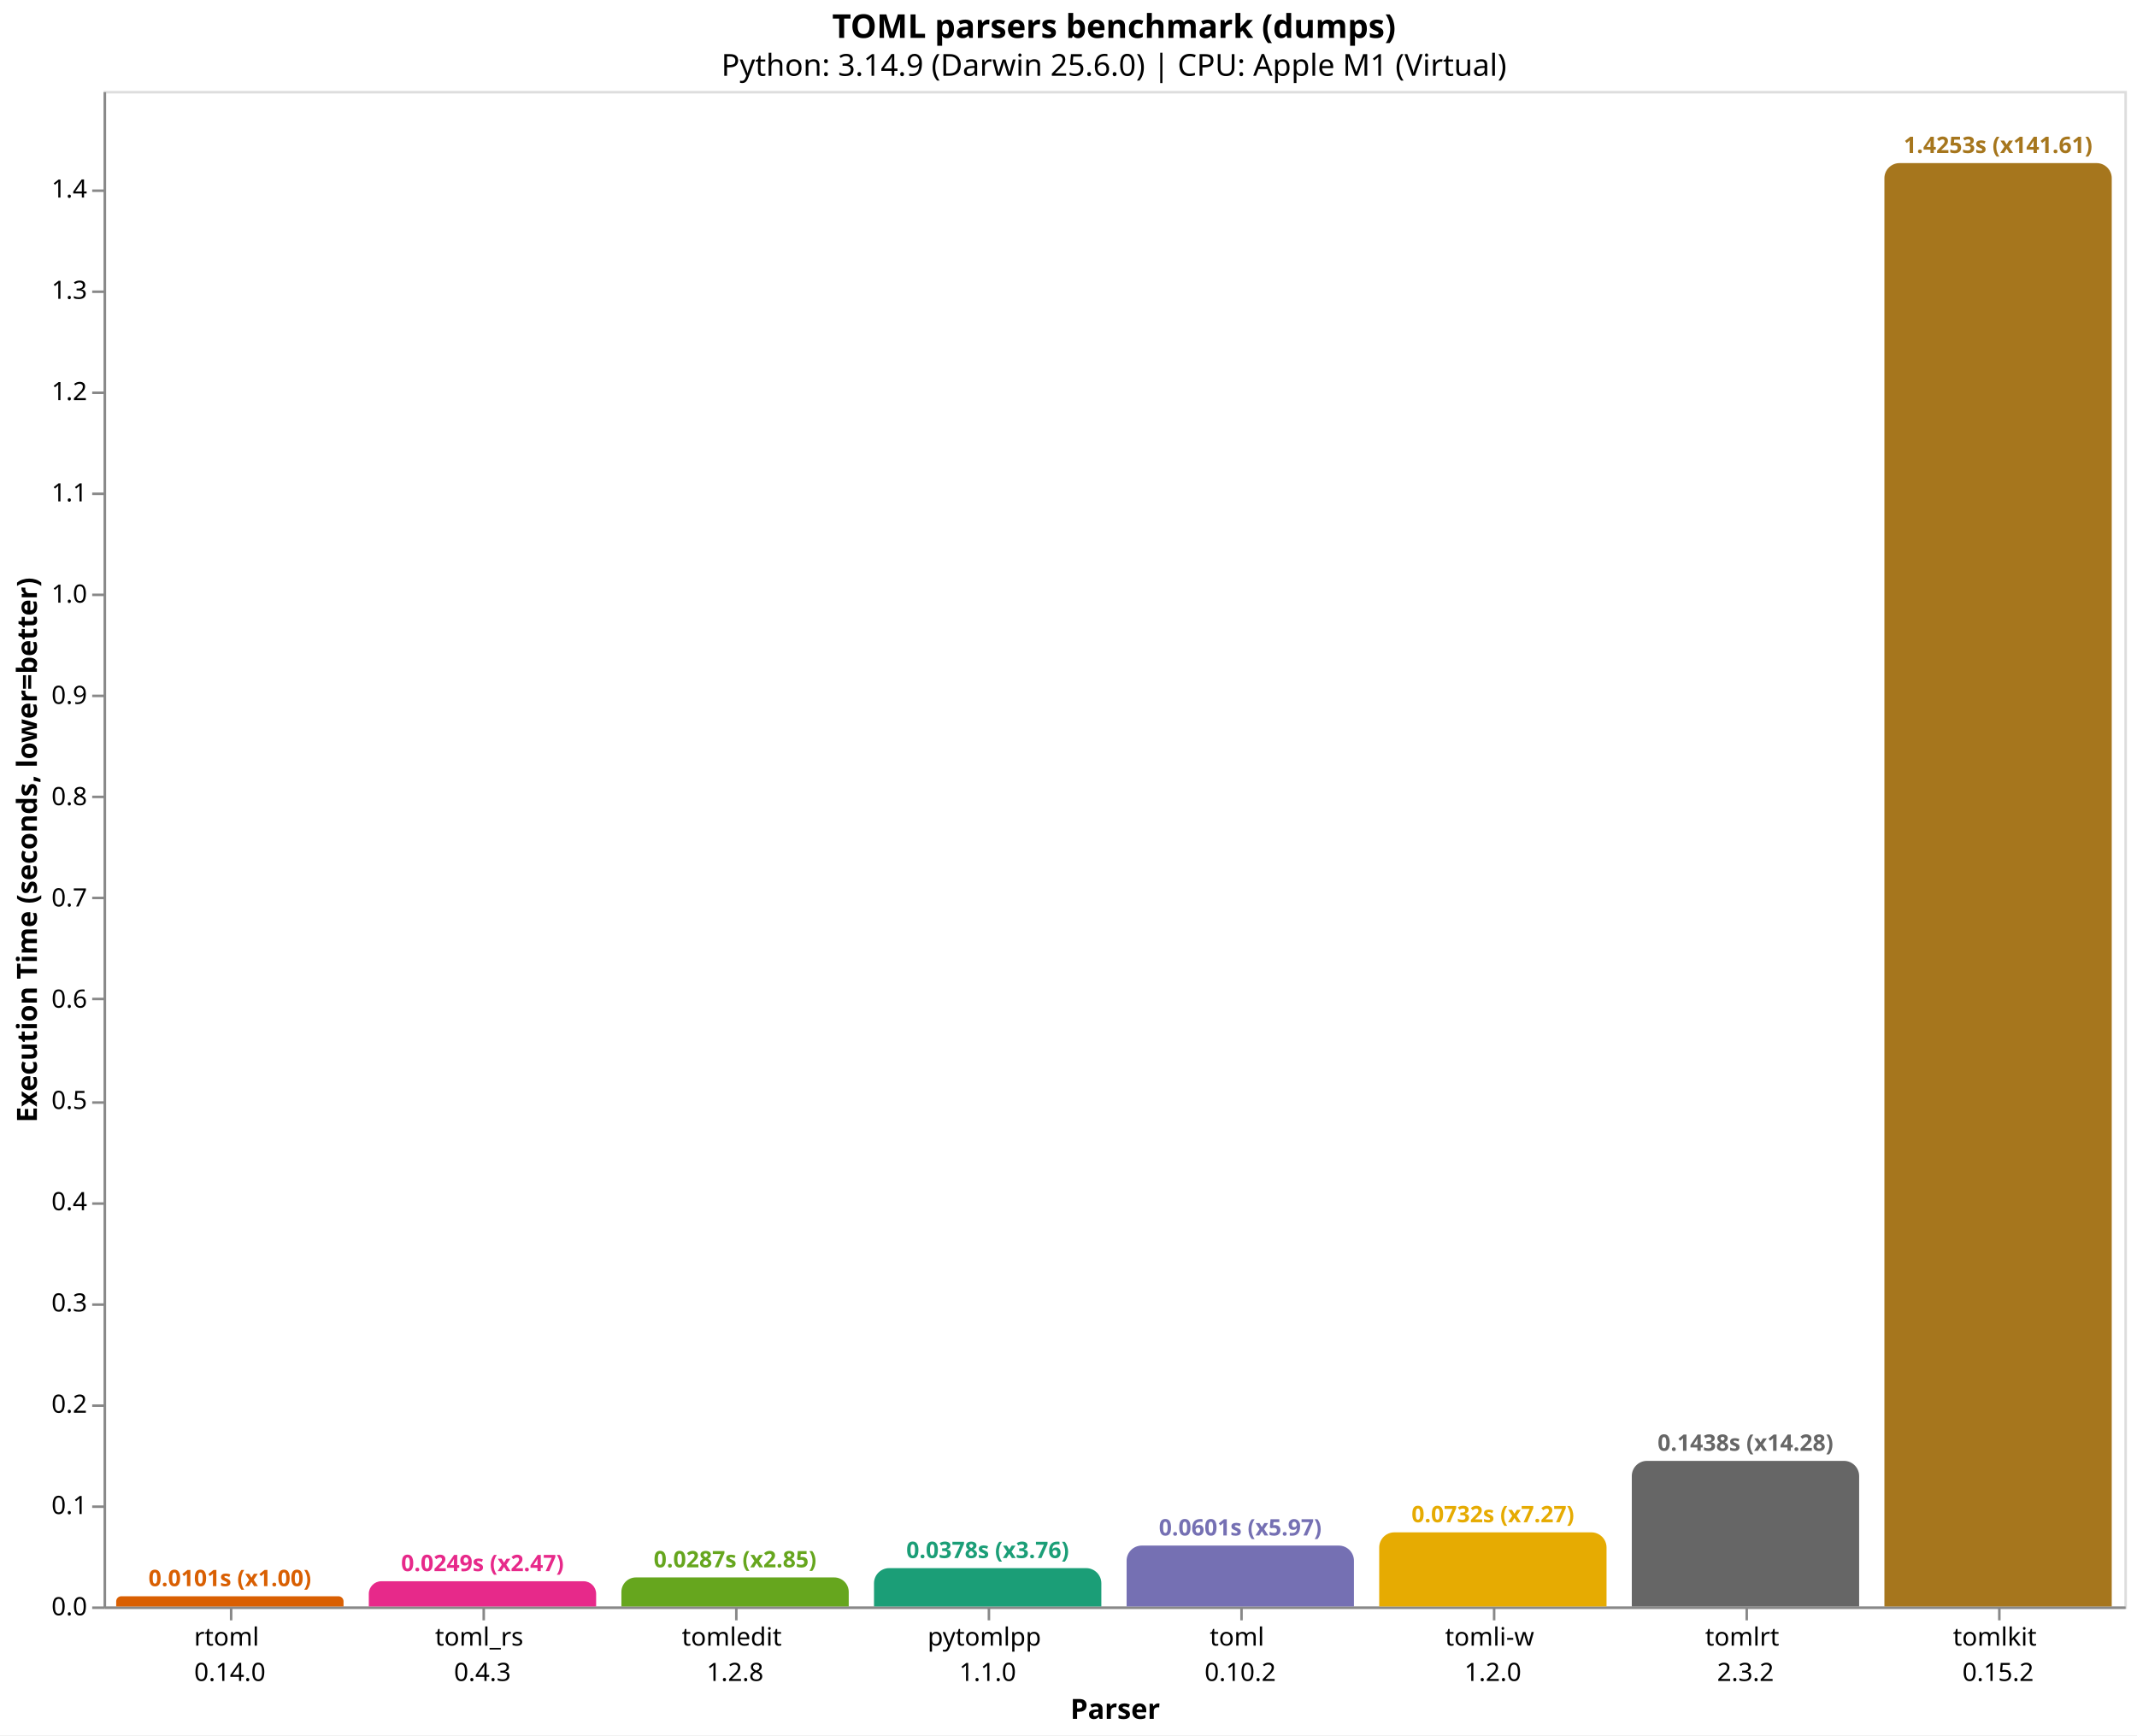
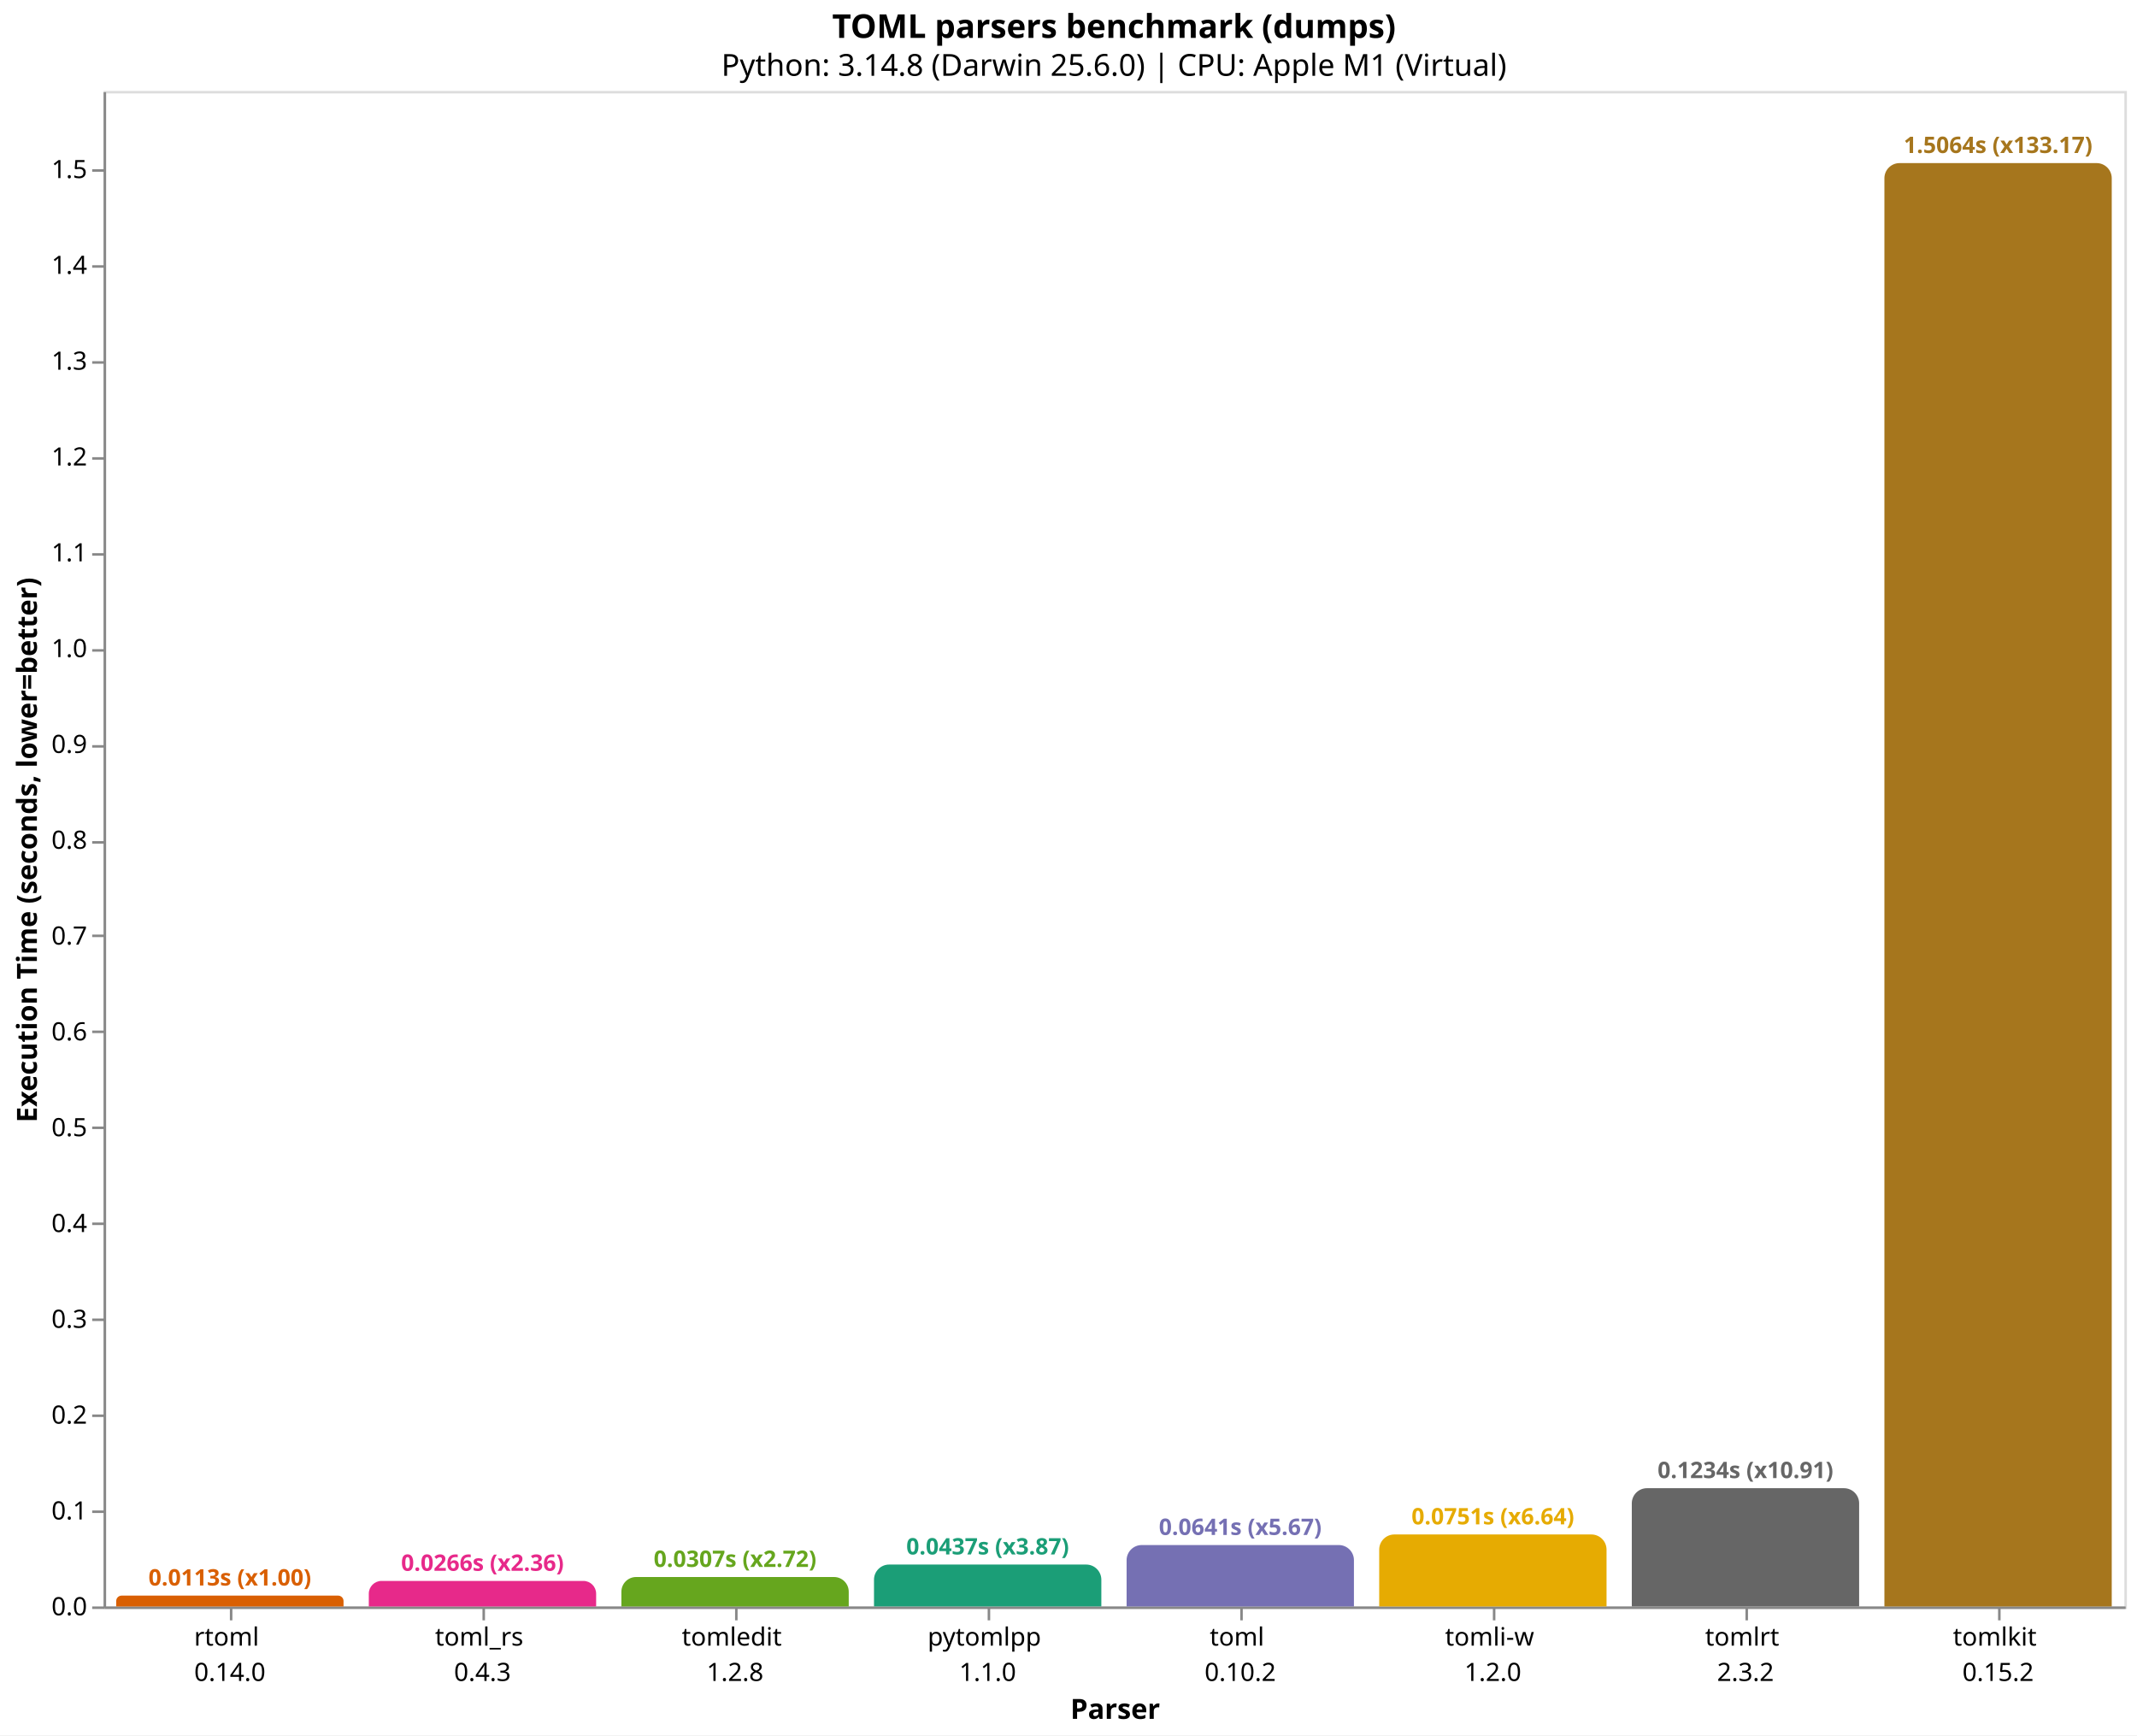
<svg xmlns="http://www.w3.org/2000/svg" version="1.1" class="marks" width="846" height="687" viewBox="0 0 846 687">
  <rect width="846" height="687" fill="white" />
  <g fill="none" stroke-miterlimit="10" transform="translate(41,36)">
    <g class="mark-group role-frame root" role="graphics-object" aria-roledescription="group mark container">
      <g transform="translate(0,0)">
        <path class="background" aria-hidden="true" d="M0.5,0.5h800v600h-800Z" stroke="#ddd" />
        <g>
          <g class="mark-group role-axis" role="graphics-symbol" aria-roledescription="axis" aria-label="X-axis titled 'Parser' for a discrete scale with 8 values: rtoml&#10;0.14.0, toml_rs&#10;0.4.3, tomledit&#10;1.2.8, pytomlpp&#10;1.1.0, toml&#10;0.10.2, ending with tomlkit&#10;0.15.2">
            <g transform="translate(0.5,600.5)">
              <path class="background" aria-hidden="true" d="M0,0h0v0h0Z" pointer-events="none" />
              <g>
                <g class="mark-rule role-axis-tick" pointer-events="none">
                  <line transform="translate(50,0)" x2="0" y2="5" stroke="#888" stroke-width="1" opacity="1" />
                  <line transform="translate(150,0)" x2="0" y2="5" stroke="#888" stroke-width="1" opacity="1" />
                  <line transform="translate(250,0)" x2="0" y2="5" stroke="#888" stroke-width="1" opacity="1" />
                  <line transform="translate(350,0)" x2="0" y2="5" stroke="#888" stroke-width="1" opacity="1" />
                  <line transform="translate(450,0)" x2="0" y2="5" stroke="#888" stroke-width="1" opacity="1" />
                  <line transform="translate(550,0)" x2="0" y2="5" stroke="#888" stroke-width="1" opacity="1" />
                  <line transform="translate(650,0)" x2="0" y2="5" stroke="#888" stroke-width="1" opacity="1" />
                  <line transform="translate(750,0)" x2="0" y2="5" stroke="#888" stroke-width="1" opacity="1" />
                </g>
                <g class="mark-text role-axis-label" pointer-events="none">
                  <text text-anchor="middle" transform="translate(49.5,15)" font-family="sans-serif" font-size="10px" fill="#000" opacity="1">
                    <tspan>rtoml</tspan>
                    <tspan x="0" dy="14">0.14.0</tspan>
                  </text>
                  <text text-anchor="middle" transform="translate(149.5,15)" font-family="sans-serif" font-size="10px" fill="#000" opacity="1">
                    <tspan>toml_rs</tspan>
                    <tspan x="0" dy="14">0.4.3</tspan>
                  </text>
                  <text text-anchor="middle" transform="translate(249.5,15)" font-family="sans-serif" font-size="10px" fill="#000" opacity="1">
                    <tspan>tomledit</tspan>
                    <tspan x="0" dy="14">1.2.8</tspan>
                  </text>
                  <text text-anchor="middle" transform="translate(349.5,15)" font-family="sans-serif" font-size="10px" fill="#000" opacity="1">
                    <tspan>pytomlpp</tspan>
                    <tspan x="0" dy="14">1.1.0</tspan>
                  </text>
                  <text text-anchor="middle" transform="translate(449.5,15)" font-family="sans-serif" font-size="10px" fill="#000" opacity="1">
                    <tspan>toml</tspan>
                    <tspan x="0" dy="14">0.10.2</tspan>
                  </text>
                  <text text-anchor="middle" transform="translate(549.5,15)" font-family="sans-serif" font-size="10px" fill="#000" opacity="1">
                    <tspan>tomli-w</tspan>
                    <tspan x="0" dy="14">1.2.0</tspan>
                  </text>
                  <text text-anchor="middle" transform="translate(649.5,15)" font-family="sans-serif" font-size="10px" fill="#000" opacity="1">
                    <tspan>tomlrt</tspan>
                    <tspan x="0" dy="14">2.3.2</tspan>
                  </text>
                  <text text-anchor="middle" transform="translate(749.5,15)" font-family="sans-serif" font-size="10px" fill="#000" opacity="1">
                    <tspan>tomlkit</tspan>
                    <tspan x="0" dy="14">0.15.2</tspan>
                  </text>
                </g>
                <g class="mark-rule role-axis-domain" pointer-events="none">
                  <line transform="translate(0,0)" x2="800" y2="0" stroke="#888" stroke-width="1" opacity="1" />
                </g>
                <g class="mark-text role-axis-title" pointer-events="none">
                  <text text-anchor="middle" transform="translate(400,44)" font-family="sans-serif" font-size="11px" font-weight="bold" fill="#000" opacity="1">Parser</text>
                </g>
              </g>
              <path class="foreground" aria-hidden="true" d="" pointer-events="none" display="none" />
            </g>
          </g>
-           <g class="mark-group role-axis" role="graphics-symbol" aria-roledescription="axis" aria-label="Y-axis titled 'Execution Time (seconds, lower=better)' for a linear scale with values from 0.0 to 1.5">
+           <g class="mark-group role-axis" role="graphics-symbol" aria-roledescription="axis" aria-label="Y-axis titled 'Execution Time (seconds, lower=better)' for a linear scale with values from 0.0 to 1.6">
            <g transform="translate(0.5,0.5)">
              <path class="background" aria-hidden="true" d="M0,0h0v0h0Z" pointer-events="none" />
              <g>
                <g class="mark-rule role-axis-tick" pointer-events="none">
                  <line transform="translate(0,600)" x2="-5" y2="0" stroke="#888" stroke-width="1" opacity="1" />
-                   <line transform="translate(0,560)" x2="-5" y2="0" stroke="#888" stroke-width="1" opacity="1" />
-                   <line transform="translate(0,520)" x2="-5" y2="0" stroke="#888" stroke-width="1" opacity="1" />
-                   <line transform="translate(0,480)" x2="-5" y2="0" stroke="#888" stroke-width="1" opacity="1" />
-                   <line transform="translate(0,440)" x2="-5" y2="0" stroke="#888" stroke-width="1" opacity="1" />
-                   <line transform="translate(0,400)" x2="-5" y2="0" stroke="#888" stroke-width="1" opacity="1" />
-                   <line transform="translate(0,359)" x2="-5" y2="0" stroke="#888" stroke-width="1" opacity="1" />
-                   <line transform="translate(0,319)" x2="-5" y2="0" stroke="#888" stroke-width="1" opacity="1" />
-                   <line transform="translate(0,279)" x2="-5" y2="0" stroke="#888" stroke-width="1" opacity="1" />
-                   <line transform="translate(0,239)" x2="-5" y2="0" stroke="#888" stroke-width="1" opacity="1" />
-                   <line transform="translate(0,199)" x2="-5" y2="0" stroke="#888" stroke-width="1" opacity="1" />
-                   <line transform="translate(0,159)" x2="-5" y2="0" stroke="#888" stroke-width="1" opacity="1" />
-                   <line transform="translate(0,119)" x2="-5" y2="0" stroke="#888" stroke-width="1" opacity="1" />
-                   <line transform="translate(0,79)" x2="-5" y2="0" stroke="#888" stroke-width="1" opacity="1" />
-                   <line transform="translate(0,39)" x2="-5" y2="0" stroke="#888" stroke-width="1" opacity="1" />
+                   <line transform="translate(0,562)" x2="-5" y2="0" stroke="#888" stroke-width="1" opacity="1" />
+                   <line transform="translate(0,524)" x2="-5" y2="0" stroke="#888" stroke-width="1" opacity="1" />
+                   <line transform="translate(0,486)" x2="-5" y2="0" stroke="#888" stroke-width="1" opacity="1" />
+                   <line transform="translate(0,448)" x2="-5" y2="0" stroke="#888" stroke-width="1" opacity="1" />
+                   <line transform="translate(0,410)" x2="-5" y2="0" stroke="#888" stroke-width="1" opacity="1" />
+                   <line transform="translate(0,372)" x2="-5" y2="0" stroke="#888" stroke-width="1" opacity="1" />
+                   <line transform="translate(0,334)" x2="-5" y2="0" stroke="#888" stroke-width="1" opacity="1" />
+                   <line transform="translate(0,297)" x2="-5" y2="0" stroke="#888" stroke-width="1" opacity="1" />
+                   <line transform="translate(0,259)" x2="-5" y2="0" stroke="#888" stroke-width="1" opacity="1" />
+                   <line transform="translate(0,221)" x2="-5" y2="0" stroke="#888" stroke-width="1" opacity="1" />
+                   <line transform="translate(0,183)" x2="-5" y2="0" stroke="#888" stroke-width="1" opacity="1" />
+                   <line transform="translate(0,145)" x2="-5" y2="0" stroke="#888" stroke-width="1" opacity="1" />
+                   <line transform="translate(0,107)" x2="-5" y2="0" stroke="#888" stroke-width="1" opacity="1" />
+                   <line transform="translate(0,69)" x2="-5" y2="0" stroke="#888" stroke-width="1" opacity="1" />
+                   <line transform="translate(0,31)" x2="-5" y2="0" stroke="#888" stroke-width="1" opacity="1" />
                </g>
                <g class="mark-text role-axis-label" pointer-events="none">
                  <text text-anchor="end" transform="translate(-7,603)" font-family="sans-serif" font-size="10px" fill="#000" opacity="1">0.0</text>
-                   <text text-anchor="end" transform="translate(-7,562.9089)" font-family="sans-serif" font-size="10px" fill="#000" opacity="1">0.1</text>
-                   <text text-anchor="end" transform="translate(-7,522.8177)" font-family="sans-serif" font-size="10px" fill="#000" opacity="1">0.2</text>
-                   <text text-anchor="end" transform="translate(-7,482.7266)" font-family="sans-serif" font-size="10px" fill="#000" opacity="1">0.3</text>
-                   <text text-anchor="end" transform="translate(-7,442.6354)" font-family="sans-serif" font-size="10px" fill="#000" opacity="1">0.4</text>
-                   <text text-anchor="end" transform="translate(-7,402.5443)" font-family="sans-serif" font-size="10px" fill="#000" opacity="1">0.5</text>
-                   <text text-anchor="end" transform="translate(-7,362.4532)" font-family="sans-serif" font-size="10px" fill="#000" opacity="1">0.6</text>
-                   <text text-anchor="end" transform="translate(-7,322.362)" font-family="sans-serif" font-size="10px" fill="#000" opacity="1">0.7</text>
-                   <text text-anchor="end" transform="translate(-7,282.2709)" font-family="sans-serif" font-size="10px" fill="#000" opacity="1">0.8</text>
-                   <text text-anchor="end" transform="translate(-7,242.1798)" font-family="sans-serif" font-size="10px" fill="#000" opacity="1">0.9</text>
-                   <text text-anchor="end" transform="translate(-7,202.0886)" font-family="sans-serif" font-size="10px" fill="#000" opacity="1">1.0</text>
-                   <text text-anchor="end" transform="translate(-7,161.9975)" font-family="sans-serif" font-size="10px" fill="#000" opacity="1">1.1</text>
-                   <text text-anchor="end" transform="translate(-7,121.9063)" font-family="sans-serif" font-size="10px" fill="#000" opacity="1">1.2</text>
-                   <text text-anchor="end" transform="translate(-7,81.81521)" font-family="sans-serif" font-size="10px" fill="#000" opacity="1">1.3</text>
-                   <text text-anchor="end" transform="translate(-7,41.72407)" font-family="sans-serif" font-size="10px" fill="#000" opacity="1">1.4</text>
+                   <text text-anchor="end" transform="translate(-7,565.0667)" font-family="sans-serif" font-size="10px" fill="#000" opacity="1">0.1</text>
+                   <text text-anchor="end" transform="translate(-7,527.1334)" font-family="sans-serif" font-size="10px" fill="#000" opacity="1">0.2</text>
+                   <text text-anchor="end" transform="translate(-7,489.2001)" font-family="sans-serif" font-size="10px" fill="#000" opacity="1">0.3</text>
+                   <text text-anchor="end" transform="translate(-7,451.2668)" font-family="sans-serif" font-size="10px" fill="#000" opacity="1">0.4</text>
+                   <text text-anchor="end" transform="translate(-7,413.3335)" font-family="sans-serif" font-size="10px" fill="#000" opacity="1">0.5</text>
+                   <text text-anchor="end" transform="translate(-7,375.4003)" font-family="sans-serif" font-size="10px" fill="#000" opacity="1">0.6</text>
+                   <text text-anchor="end" transform="translate(-7,337.467)" font-family="sans-serif" font-size="10px" fill="#000" opacity="1">0.7</text>
+                   <text text-anchor="end" transform="translate(-7,299.5337)" font-family="sans-serif" font-size="10px" fill="#000" opacity="1">0.8</text>
+                   <text text-anchor="end" transform="translate(-7,261.6004)" font-family="sans-serif" font-size="10px" fill="#000" opacity="1">0.9</text>
+                   <text text-anchor="end" transform="translate(-7,223.6671)" font-family="sans-serif" font-size="10px" fill="#000" opacity="1">1.0</text>
+                   <text text-anchor="end" transform="translate(-7,185.7338)" font-family="sans-serif" font-size="10px" fill="#000" opacity="1">1.1</text>
+                   <text text-anchor="end" transform="translate(-7,147.8005)" font-family="sans-serif" font-size="10px" fill="#000" opacity="1">1.2</text>
+                   <text text-anchor="end" transform="translate(-7,109.8672)" font-family="sans-serif" font-size="10px" fill="#000" opacity="1">1.3</text>
+                   <text text-anchor="end" transform="translate(-7,71.93394)" font-family="sans-serif" font-size="10px" fill="#000" opacity="1">1.4</text>
+                   <text text-anchor="end" transform="translate(-7,34.00064)" font-family="sans-serif" font-size="10px" fill="#000" opacity="1">1.5</text>
                </g>
                <g class="mark-rule role-axis-domain" pointer-events="none">
                  <line transform="translate(0,600)" x2="0" y2="-600" stroke="#888" stroke-width="1" opacity="1" />
                </g>
                <g class="mark-text role-axis-title" pointer-events="none">
                  <text text-anchor="middle" transform="translate(-24.90137,300) rotate(-90) translate(0,-2)" font-family="sans-serif" font-size="11px" font-weight="bold" fill="#000" opacity="1">Execution Time (seconds, lower=better)</text>
                </g>
              </g>
              <path class="foreground" aria-hidden="true" d="" pointer-events="none" display="none" />
            </g>
          </g>
          <g class="mark-group role-scope" role="graphics-object" aria-roledescription="group mark container">
-             <g transform="translate(5,595.9647)">
-               <path class="background" aria-hidden="true" d="M2.018,0L87.982,0C89.096,0,90,0.904,90,2.018L90,4.035C90,4.035,90,4.035,90,4.035L0,4.035C0,4.035,0,4.035,0,4.035L0,2.018C0,0.904,0.904,0,2.018,0Z" />
+             <g transform="translate(5,595.7089)">
+               <path class="background" aria-hidden="true" d="M2.146,0L87.854,0C89.039,0,90,0.961,90,2.146L90,4.291C90,4.291,90,4.291,90,4.291L0,4.291C0,4.291,0,4.291,0,4.291L0,2.146C0,0.961,0.961,0,2.146,0Z" />
              <g clip-path="url(#clip9)">
                <g class="mark-group role-scope" role="graphics-object" aria-roledescription="group mark container">
-                   <g transform="translate(0,-595.9647)">
-                     <path class="background" aria-hidden="true" d="M0,0h90v0h-90Z" />
-                     <g>
-                       <g class="mark-rect role-mark layer_0_marks" role="graphics-object" aria-roledescription="rect mark container">
-                         <path aria-label="Parser: rtoml&#10;0.14.0; Execution Time (seconds, lower=better): 0.01006525; parser: rtoml; Execution Time (s): 0.0101; Slowdown: 1.00" role="graphics-symbol" aria-roledescription="bar" d="M0,595.965h90v4.035h-90Z" fill="#d95f02" />
-                       </g>
-                     </g>
-                     <path class="foreground" aria-hidden="true" d="" display="none" />
-                   </g>
-                 </g>
-               </g>
-               <path class="foreground" aria-hidden="true" d="" display="none" />
-             </g>
-             <g transform="translate(105,590.0163)">
-               <path class="background" aria-hidden="true" d="M4.992,0L85.008,0C87.763,0,90,2.237,90,4.992L90,9.984C90,9.984,90,9.984,90,9.984L0,9.984C0,9.984,0,9.984,0,9.984L0,4.992C0,2.237,2.237,0,4.992,0Z" />
+                   <g transform="translate(0,-595.7089)">
+                     <path class="background" aria-hidden="true" d="M0,0h90v0h-90Z" />
+                     <g>
+                       <g class="mark-rect role-mark layer_0_marks" role="graphics-object" aria-roledescription="rect mark container">
+                         <path aria-label="Parser: rtoml&#10;0.14.0; Execution Time (seconds, lower=better): 0.011312166; parser: rtoml; Execution Time (s): 0.0113; Slowdown: 1.00" role="graphics-symbol" aria-roledescription="bar" d="M0,595.709h90v4.291h-90Z" fill="#d95f02" />
+                       </g>
+                     </g>
+                     <path class="foreground" aria-hidden="true" d="" display="none" />
+                   </g>
+                 </g>
+               </g>
+               <path class="foreground" aria-hidden="true" d="" display="none" />
+             </g>
+             <g transform="translate(105,589.8938)">
+               <path class="background" aria-hidden="true" d="M5.053,0L84.947,0C87.736,0,90,2.264,90,5.053L90,10.106C90,10.106,90,10.106,90,10.106L0,10.106C0,10.106,0,10.106,0,10.106L0,5.053C0,2.264,2.264,0,5.053,0Z" />
              <g clip-path="url(#clip10)">
                <g class="mark-group role-scope" role="graphics-object" aria-roledescription="group mark container">
-                   <g transform="translate(0,-590.0163)">
-                     <path class="background" aria-hidden="true" d="M0,0h90v0h-90Z" />
-                     <g>
-                       <g class="mark-rect role-mark layer_0_marks" role="graphics-object" aria-roledescription="rect mark container">
-                         <path aria-label="Parser: toml_rs&#10;0.4.3; Execution Time (seconds, lower=better): 0.024902458; parser: toml_rs; Execution Time (s): 0.0249; Slowdown: 2.47" role="graphics-symbol" aria-roledescription="bar" d="M0,590.016h90v9.984h-90Z" fill="#e7298a" />
-                       </g>
-                     </g>
-                     <path class="foreground" aria-hidden="true" d="" display="none" />
-                   </g>
-                 </g>
-               </g>
-               <path class="foreground" aria-hidden="true" d="" display="none" />
-             </g>
-             <g transform="translate(205,588.5113)">
-               <path class="background" aria-hidden="true" d="M5.744,0L84.256,0C87.426,0,90,2.574,90,5.744L90,11.489C90,11.489,90,11.489,90,11.489L0,11.489C0,11.489,0,11.489,0,11.489L0,5.744C0,2.574,2.574,0,5.744,0Z" />
+                   <g transform="translate(0,-589.8938)">
+                     <path class="background" aria-hidden="true" d="M0,0h90v0h-90Z" />
+                     <g>
+                       <g class="mark-rect role-mark layer_0_marks" role="graphics-object" aria-roledescription="rect mark container">
+                         <path aria-label="Parser: toml_rs&#10;0.4.3; Execution Time (seconds, lower=better): 0.026641917; parser: toml_rs; Execution Time (s): 0.0266; Slowdown: 2.36" role="graphics-symbol" aria-roledescription="bar" d="M0,589.894h90v10.106h-90Z" fill="#e7298a" />
+                       </g>
+                     </g>
+                     <path class="foreground" aria-hidden="true" d="" display="none" />
+                   </g>
+                 </g>
+               </g>
+               <path class="foreground" aria-hidden="true" d="" display="none" />
+             </g>
+             <g transform="translate(205,588.3483)">
+               <path class="background" aria-hidden="true" d="M5.826,0L84.174,0C87.39,0,90,2.61,90,5.826L90,11.652C90,11.652,90,11.652,90,11.652L0,11.652C0,11.652,0,11.652,0,11.652L0,5.826C0,2.61,2.61,0,5.826,0Z" />
              <g clip-path="url(#clip11)">
                <g class="mark-group role-scope" role="graphics-object" aria-roledescription="group mark container">
-                   <g transform="translate(0,-588.5113)">
-                     <path class="background" aria-hidden="true" d="M0,0h90v0h-90Z" />
-                     <g>
-                       <g class="mark-rect role-mark layer_0_marks" role="graphics-object" aria-roledescription="rect mark container">
-                         <path aria-label="Parser: tomledit&#10;1.2.8; Execution Time (seconds, lower=better): 0.028656375; parser: tomledit; Execution Time (s): 0.0287; Slowdown: 2.85" role="graphics-symbol" aria-roledescription="bar" d="M0,588.511h90v11.489h-90Z" fill="#66a61e" />
-                       </g>
-                     </g>
-                     <path class="foreground" aria-hidden="true" d="" display="none" />
-                   </g>
-                 </g>
-               </g>
-               <path class="foreground" aria-hidden="true" d="" display="none" />
-             </g>
-             <g transform="translate(305,584.8305)">
-               <path class="background" aria-hidden="true" d="M6,0L84,0C87.311,0,90,2.689,90,6L90,15.17C90,15.17,90,15.17,90,15.17L0,15.17C0,15.17,0,15.17,0,15.17L0,6C0,2.689,2.689,0,6,0Z" />
+                   <g transform="translate(0,-588.3483)">
+                     <path class="background" aria-hidden="true" d="M0,0h90v0h-90Z" />
+                     <g>
+                       <g class="mark-rect role-mark layer_0_marks" role="graphics-object" aria-roledescription="rect mark container">
+                         <path aria-label="Parser: tomledit&#10;1.2.8; Execution Time (seconds, lower=better): 0.030716417; parser: tomledit; Execution Time (s): 0.0307; Slowdown: 2.72" role="graphics-symbol" aria-roledescription="bar" d="M0,588.348h90v11.652h-90Z" fill="#66a61e" />
+                       </g>
+                     </g>
+                     <path class="foreground" aria-hidden="true" d="" display="none" />
+                   </g>
+                 </g>
+               </g>
+               <path class="foreground" aria-hidden="true" d="" display="none" />
+             </g>
+             <g transform="translate(305,583.4136)">
+               <path class="background" aria-hidden="true" d="M6,0L84,0C87.311,0,90,2.689,90,6L90,16.586C90,16.586,90,16.586,90,16.586L0,16.586C0,16.586,0,16.586,0,16.586L0,6C0,2.689,2.689,0,6,0Z" />
              <g clip-path="url(#clip12)">
                <g class="mark-group role-scope" role="graphics-object" aria-roledescription="group mark container">
-                   <g transform="translate(0,-584.8305)">
-                     <path class="background" aria-hidden="true" d="M0,0h90v0h-90Z" />
-                     <g>
-                       <g class="mark-rect role-mark layer_0_marks" role="graphics-object" aria-roledescription="rect mark container">
-                         <path aria-label="Parser: pytomlpp&#10;1.1.0; Execution Time (seconds, lower=better): 0.037837583; parser: pytomlpp; Execution Time (s): 0.0378; Slowdown: 3.76" role="graphics-symbol" aria-roledescription="bar" d="M0,584.83h90v15.17h-90Z" fill="#1b9e77" />
-                       </g>
-                     </g>
-                     <path class="foreground" aria-hidden="true" d="" display="none" />
-                   </g>
-                 </g>
-               </g>
-               <path class="foreground" aria-hidden="true" d="" display="none" />
-             </g>
-             <g transform="translate(405,575.9007)">
-               <path class="background" aria-hidden="true" d="M6,0L84,0C87.311,0,90,2.689,90,6L90,24.099C90,24.099,90,24.099,90,24.099L0,24.099C0,24.099,0,24.099,0,24.099L0,6C0,2.689,2.689,0,6,0Z" />
+                   <g transform="translate(0,-583.4136)">
+                     <path class="background" aria-hidden="true" d="M0,0h90v0h-90Z" />
+                     <g>
+                       <g class="mark-rect role-mark layer_0_marks" role="graphics-object" aria-roledescription="rect mark container">
+                         <path aria-label="Parser: pytomlpp&#10;1.1.0; Execution Time (seconds, lower=better): 0.043725292; parser: pytomlpp; Execution Time (s): 0.0437; Slowdown: 3.87" role="graphics-symbol" aria-roledescription="bar" d="M0,583.414h90v16.586h-90Z" fill="#1b9e77" />
+                       </g>
+                     </g>
+                     <path class="foreground" aria-hidden="true" d="" display="none" />
+                   </g>
+                 </g>
+               </g>
+               <path class="foreground" aria-hidden="true" d="" display="none" />
+             </g>
+             <g transform="translate(405,575.6881)">
+               <path class="background" aria-hidden="true" d="M6,0L84,0C87.311,0,90,2.689,90,6L90,24.312C90,24.312,90,24.312,90,24.312L0,24.312C0,24.312,0,24.312,0,24.312L0,6C0,2.689,2.689,0,6,0Z" />
              <g clip-path="url(#clip13)">
                <g class="mark-group role-scope" role="graphics-object" aria-roledescription="group mark container">
-                   <g transform="translate(0,-575.9007)">
-                     <path class="background" aria-hidden="true" d="M0,0h90v0h-90Z" />
-                     <g>
-                       <g class="mark-rect role-mark layer_0_marks" role="graphics-object" aria-roledescription="rect mark container">
-                         <path aria-label="Parser: toml&#10;0.10.2; Execution Time (seconds, lower=better): 0.06011125; parser: toml; Execution Time (s): 0.0601; Slowdown: 5.97" role="graphics-symbol" aria-roledescription="bar" d="M0,575.901h90v24.099h-90Z" fill="#7570b3" />
-                       </g>
-                     </g>
-                     <path class="foreground" aria-hidden="true" d="" display="none" />
-                   </g>
-                 </g>
-               </g>
-               <path class="foreground" aria-hidden="true" d="" display="none" />
-             </g>
-             <g transform="translate(505,570.6649)">
-               <path class="background" aria-hidden="true" d="M6,0L84,0C87.311,0,90,2.689,90,6L90,29.335C90,29.335,90,29.335,90,29.335L0,29.335C0,29.335,0,29.335,0,29.335L0,6C0,2.689,2.689,0,6,0Z" />
+                   <g transform="translate(0,-575.6881)">
+                     <path class="background" aria-hidden="true" d="M0,0h90v0h-90Z" />
+                     <g>
+                       <g class="mark-rect role-mark layer_0_marks" role="graphics-object" aria-roledescription="rect mark container">
+                         <path aria-label="Parser: toml&#10;0.10.2; Execution Time (seconds, lower=better): 0.064091167; parser: toml; Execution Time (s): 0.0641; Slowdown: 5.67" role="graphics-symbol" aria-roledescription="bar" d="M0,575.688h90v24.312h-90Z" fill="#7570b3" />
+                       </g>
+                     </g>
+                     <path class="foreground" aria-hidden="true" d="" display="none" />
+                   </g>
+                 </g>
+               </g>
+               <path class="foreground" aria-hidden="true" d="" display="none" />
+             </g>
+             <g transform="translate(505,571.5027)">
+               <path class="background" aria-hidden="true" d="M6,0L84,0C87.311,0,90,2.689,90,6L90,28.497C90,28.497,90,28.497,90,28.497L0,28.497C0,28.497,0,28.497,0,28.497L0,6C0,2.689,2.689,0,6,0Z" />
              <g clip-path="url(#clip14)">
                <g class="mark-group role-scope" role="graphics-object" aria-roledescription="group mark container">
-                   <g transform="translate(0,-570.6649)">
-                     <path class="background" aria-hidden="true" d="M0,0h90v0h-90Z" />
-                     <g>
-                       <g class="mark-rect role-mark layer_0_marks" role="graphics-object" aria-roledescription="rect mark container">
-                         <path aria-label="Parser: tomli-w&#10;1.2.0; Execution Time (seconds, lower=better): 0.073171; parser: tomli-w; Execution Time (s): 0.0732; Slowdown: 7.27" role="graphics-symbol" aria-roledescription="bar" d="M0,570.665h90v29.335h-90Z" fill="#e6ab02" />
-                       </g>
-                     </g>
-                     <path class="foreground" aria-hidden="true" d="" display="none" />
-                   </g>
-                 </g>
-               </g>
-               <path class="foreground" aria-hidden="true" d="" display="none" />
-             </g>
-             <g transform="translate(605,542.3679)">
-               <path class="background" aria-hidden="true" d="M6,0L84,0C87.311,0,90,2.689,90,6L90,57.632C90,57.632,90,57.632,90,57.632L0,57.632C0,57.632,0,57.632,0,57.632L0,6C0,2.689,2.689,0,6,0Z" />
+                   <g transform="translate(0,-571.5027)">
+                     <path class="background" aria-hidden="true" d="M0,0h90v0h-90Z" />
+                     <g>
+                       <g class="mark-rect role-mark layer_0_marks" role="graphics-object" aria-roledescription="rect mark container">
+                         <path aria-label="Parser: tomli-w&#10;1.2.0; Execution Time (seconds, lower=better): 0.075124708; parser: tomli-w; Execution Time (s): 0.0751; Slowdown: 6.64" role="graphics-symbol" aria-roledescription="bar" d="M0,571.503h90v28.497h-90Z" fill="#e6ab02" />
+                       </g>
+                     </g>
+                     <path class="foreground" aria-hidden="true" d="" display="none" />
+                   </g>
+                 </g>
+               </g>
+               <path class="foreground" aria-hidden="true" d="" display="none" />
+             </g>
+             <g transform="translate(605,553.1855)">
+               <path class="background" aria-hidden="true" d="M6,0L84,0C87.311,0,90,2.689,90,6L90,46.814C90,46.814,90,46.814,90,46.814L0,46.814C0,46.814,0,46.814,0,46.814L0,6C0,2.689,2.689,0,6,0Z" />
              <g clip-path="url(#clip15)">
                <g class="mark-group role-scope" role="graphics-object" aria-roledescription="group mark container">
-                   <g transform="translate(0,-542.3679)">
-                     <path class="background" aria-hidden="true" d="M0,0h90v0h-90Z" />
-                     <g>
-                       <g class="mark-rect role-mark layer_0_marks" role="graphics-object" aria-roledescription="rect mark container">
-                         <path aria-label="Parser: tomlrt&#10;2.3.2; Execution Time (seconds, lower=better): 0.143752792; parser: tomlrt; Execution Time (s): 0.1438; Slowdown: 14.28" role="graphics-symbol" aria-roledescription="bar" d="M0,542.368h90v57.632h-90Z" fill="#666666" />
+                   <g transform="translate(0,-553.1855)">
+                     <path class="background" aria-hidden="true" d="M0,0h90v0h-90Z" />
+                     <g>
+                       <g class="mark-rect role-mark layer_0_marks" role="graphics-object" aria-roledescription="rect mark container">
+                         <path aria-label="Parser: tomlrt&#10;2.3.2; Execution Time (seconds, lower=better): 0.123412625; parser: tomlrt; Execution Time (s): 0.1234; Slowdown: 10.91" role="graphics-symbol" aria-roledescription="bar" d="M0,553.186h90v46.814h-90Z" fill="#666666" />
                      </g>
                    </g>
                    <path class="foreground" aria-hidden="true" d="" display="none" />
                  </g>
                </g>
              </g>
              <path class="foreground" aria-hidden="true" d="" display="none" />
            </g>
            <g transform="translate(705,28.57143)">
              <path class="background" aria-hidden="true" d="M6,0L84,0C87.311,0,90,2.689,90,6L90,571.429C90,571.429,90,571.429,90,571.429L0,571.429C0,571.429,0,571.429,0,571.429L0,6C0,2.689,2.689,0,6,0Z" />
              <g clip-path="url(#clip16)">
                <g class="mark-group role-scope" role="graphics-object" aria-roledescription="group mark container">
                  <g transform="translate(0,-28.57143)">
                    <path class="background" aria-hidden="true" d="M0,0h90v0h-90Z" />
                    <g>
                      <g class="mark-rect role-mark layer_0_marks" role="graphics-object" aria-roledescription="rect mark container">
-                         <path aria-label="Parser: tomlkit&#10;0.15.2; Execution Time (seconds, lower=better): 1.425323917; parser: tomlkit; Execution Time (s): 1.4253; Slowdown: 141.61" role="graphics-symbol" aria-roledescription="bar" d="M0,28.571h90v571.429h-90Z" fill="#a6761d" />
+                         <path aria-label="Parser: tomlkit&#10;0.15.2; Execution Time (seconds, lower=better): 1.506403917; parser: tomlkit; Execution Time (s): 1.5064; Slowdown: 133.17" role="graphics-symbol" aria-roledescription="bar" d="M0,28.571h90v571.429h-90Z" fill="#a6761d" />
                      </g>
                    </g>
                    <path class="foreground" aria-hidden="true" d="" display="none" />
                  </g>
                </g>
              </g>
              <path class="foreground" aria-hidden="true" d="" display="none" />
            </g>
          </g>
          <g class="mark-text role-mark layer_1_marks" role="graphics-object" aria-roledescription="text mark container">
-             <text aria-label="Parser: rtoml&#10;0.14.0; Execution Time (seconds, lower=better): 0.01006525; parser: rtoml; label: 0.0101s (x1.00); Execution Time (s): 0.0101; Slowdown: 1.00" role="graphics-symbol" aria-roledescription="text mark" text-anchor="middle" transform="translate(50,591.9647)" font-family="sans-serif" font-size="9px" font-weight="bold" fill="#d95f02">0.0101s (x1.00)</text>
-             <text aria-label="Parser: toml_rs&#10;0.4.3; Execution Time (seconds, lower=better): 0.024902458; parser: toml_rs; label: 0.0249s (x2.47); Execution Time (s): 0.0249; Slowdown: 2.47" role="graphics-symbol" aria-roledescription="text mark" text-anchor="middle" transform="translate(150,586.0163)" font-family="sans-serif" font-size="9px" font-weight="bold" fill="#e7298a">0.0249s (x2.47)</text>
-             <text aria-label="Parser: tomledit&#10;1.2.8; Execution Time (seconds, lower=better): 0.028656375; parser: tomledit; label: 0.0287s (x2.85); Execution Time (s): 0.0287; Slowdown: 2.85" role="graphics-symbol" aria-roledescription="text mark" text-anchor="middle" transform="translate(250,584.5113)" font-family="sans-serif" font-size="9px" font-weight="bold" fill="#66a61e">0.0287s (x2.85)</text>
-             <text aria-label="Parser: pytomlpp&#10;1.1.0; Execution Time (seconds, lower=better): 0.037837583; parser: pytomlpp; label: 0.0378s (x3.76); Execution Time (s): 0.0378; Slowdown: 3.76" role="graphics-symbol" aria-roledescription="text mark" text-anchor="middle" transform="translate(350,580.8305)" font-family="sans-serif" font-size="9px" font-weight="bold" fill="#1b9e77">0.0378s (x3.76)</text>
-             <text aria-label="Parser: toml&#10;0.10.2; Execution Time (seconds, lower=better): 0.06011125; parser: toml; label: 0.0601s (x5.97); Execution Time (s): 0.0601; Slowdown: 5.97" role="graphics-symbol" aria-roledescription="text mark" text-anchor="middle" transform="translate(450,571.9007)" font-family="sans-serif" font-size="9px" font-weight="bold" fill="#7570b3">0.0601s (x5.97)</text>
-             <text aria-label="Parser: tomli-w&#10;1.2.0; Execution Time (seconds, lower=better): 0.073171; parser: tomli-w; label: 0.0732s (x7.27); Execution Time (s): 0.0732; Slowdown: 7.27" role="graphics-symbol" aria-roledescription="text mark" text-anchor="middle" transform="translate(550,566.6649)" font-family="sans-serif" font-size="9px" font-weight="bold" fill="#e6ab02">0.0732s (x7.27)</text>
-             <text aria-label="Parser: tomlrt&#10;2.3.2; Execution Time (seconds, lower=better): 0.143752792; parser: tomlrt; label: 0.1438s (x14.28); Execution Time (s): 0.1438; Slowdown: 14.28" role="graphics-symbol" aria-roledescription="text mark" text-anchor="middle" transform="translate(650,538.3679)" font-family="sans-serif" font-size="9px" font-weight="bold" fill="#666666">0.1438s (x14.28)</text>
-             <text aria-label="Parser: tomlkit&#10;0.15.2; Execution Time (seconds, lower=better): 1.425323917; parser: tomlkit; label: 1.4253s (x141.61); Execution Time (s): 1.4253; Slowdown: 141.61" role="graphics-symbol" aria-roledescription="text mark" text-anchor="middle" transform="translate(750,24.57143)" font-family="sans-serif" font-size="9px" font-weight="bold" fill="#a6761d">1.4253s (x141.61)</text>
+             <text aria-label="Parser: rtoml&#10;0.14.0; Execution Time (seconds, lower=better): 0.011312166; parser: rtoml; label: 0.0113s (x1.00); Execution Time (s): 0.0113; Slowdown: 1.00" role="graphics-symbol" aria-roledescription="text mark" text-anchor="middle" transform="translate(50,591.7089)" font-family="sans-serif" font-size="9px" font-weight="bold" fill="#d95f02">0.0113s (x1.00)</text>
+             <text aria-label="Parser: toml_rs&#10;0.4.3; Execution Time (seconds, lower=better): 0.026641917; parser: toml_rs; label: 0.0266s (x2.36); Execution Time (s): 0.0266; Slowdown: 2.36" role="graphics-symbol" aria-roledescription="text mark" text-anchor="middle" transform="translate(150,585.8938)" font-family="sans-serif" font-size="9px" font-weight="bold" fill="#e7298a">0.0266s (x2.36)</text>
+             <text aria-label="Parser: tomledit&#10;1.2.8; Execution Time (seconds, lower=better): 0.030716417; parser: tomledit; label: 0.0307s (x2.72); Execution Time (s): 0.0307; Slowdown: 2.72" role="graphics-symbol" aria-roledescription="text mark" text-anchor="middle" transform="translate(250,584.3483)" font-family="sans-serif" font-size="9px" font-weight="bold" fill="#66a61e">0.0307s (x2.72)</text>
+             <text aria-label="Parser: pytomlpp&#10;1.1.0; Execution Time (seconds, lower=better): 0.043725292; parser: pytomlpp; label: 0.0437s (x3.87); Execution Time (s): 0.0437; Slowdown: 3.87" role="graphics-symbol" aria-roledescription="text mark" text-anchor="middle" transform="translate(350,579.4136)" font-family="sans-serif" font-size="9px" font-weight="bold" fill="#1b9e77">0.0437s (x3.87)</text>
+             <text aria-label="Parser: toml&#10;0.10.2; Execution Time (seconds, lower=better): 0.064091167; parser: toml; label: 0.0641s (x5.67); Execution Time (s): 0.0641; Slowdown: 5.67" role="graphics-symbol" aria-roledescription="text mark" text-anchor="middle" transform="translate(450,571.6881)" font-family="sans-serif" font-size="9px" font-weight="bold" fill="#7570b3">0.0641s (x5.67)</text>
+             <text aria-label="Parser: tomli-w&#10;1.2.0; Execution Time (seconds, lower=better): 0.075124708; parser: tomli-w; label: 0.0751s (x6.64); Execution Time (s): 0.0751; Slowdown: 6.64" role="graphics-symbol" aria-roledescription="text mark" text-anchor="middle" transform="translate(550,567.5027)" font-family="sans-serif" font-size="9px" font-weight="bold" fill="#e6ab02">0.0751s (x6.64)</text>
+             <text aria-label="Parser: tomlrt&#10;2.3.2; Execution Time (seconds, lower=better): 0.123412625; parser: tomlrt; label: 0.1234s (x10.91); Execution Time (s): 0.1234; Slowdown: 10.91" role="graphics-symbol" aria-roledescription="text mark" text-anchor="middle" transform="translate(650,549.1855)" font-family="sans-serif" font-size="9px" font-weight="bold" fill="#666666">0.1234s (x10.91)</text>
+             <text aria-label="Parser: tomlkit&#10;0.15.2; Execution Time (seconds, lower=better): 1.506403917; parser: tomlkit; label: 1.5064s (x133.17); Execution Time (s): 1.5064; Slowdown: 133.17" role="graphics-symbol" aria-roledescription="text mark" text-anchor="middle" transform="translate(750,24.57143)" font-family="sans-serif" font-size="9px" font-weight="bold" fill="#a6761d">1.5064s (x133.17)</text>
          </g>
          <g class="mark-group role-title">
            <g transform="translate(400,-31)">
              <path class="background" aria-hidden="true" d="M0,0h0v0h0Z" pointer-events="none" />
              <g>
                <g class="mark-text role-title-text" role="graphics-symbol" aria-roledescription="title" aria-label="Title text 'TOML parsers benchmark (dumps)'" pointer-events="none">
                  <text text-anchor="middle" transform="translate(0,10)" font-family="sans-serif" font-size="13px" font-weight="bold" fill="#000" opacity="1">TOML parsers benchmark (dumps)</text>
                </g>
-                 <g class="mark-text role-title-subtitle" role="graphics-symbol" aria-roledescription="subtitle" aria-label="Subtitle text 'Python: 3.14.9 (Darwin 25.6.0) | CPU: Apple M1 (Virtual)'" pointer-events="none">
-                   <text text-anchor="middle" transform="translate(0,25)" font-family="sans-serif" font-size="12px" fill="#000" opacity="1">Python: 3.14.9 (Darwin 25.6.0) | CPU: Apple M1 (Virtual)</text>
+                 <g class="mark-text role-title-subtitle" role="graphics-symbol" aria-roledescription="subtitle" aria-label="Subtitle text 'Python: 3.14.8 (Darwin 25.6.0) | CPU: Apple M1 (Virtual)'" pointer-events="none">
+                   <text text-anchor="middle" transform="translate(0,25)" font-family="sans-serif" font-size="12px" fill="#000" opacity="1">Python: 3.14.8 (Darwin 25.6.0) | CPU: Apple M1 (Virtual)</text>
                </g>
              </g>
              <path class="foreground" aria-hidden="true" d="" pointer-events="none" display="none" />
            </g>
          </g>
        </g>
        <path class="foreground" aria-hidden="true" d="" display="none" />
      </g>
    </g>
  </g>
  <defs>
    <clipPath id="clip9">
-       <path d="M2.018,0L87.982,0C89.096,0,90,0.904,90,2.018L90,4.035C90,4.035,90,4.035,90,4.035L0,4.035C0,4.035,0,4.035,0,4.035L0,2.018C0,0.904,0.904,0,2.018,0Z" />
+       <path d="M2.146,0L87.854,0C89.039,0,90,0.961,90,2.146L90,4.291C90,4.291,90,4.291,90,4.291L0,4.291C0,4.291,0,4.291,0,4.291L0,2.146C0,0.961,0.961,0,2.146,0Z" />
    </clipPath>
    <clipPath id="clip10">
-       <path d="M4.992,0L85.008,0C87.763,0,90,2.237,90,4.992L90,9.984C90,9.984,90,9.984,90,9.984L0,9.984C0,9.984,0,9.984,0,9.984L0,4.992C0,2.237,2.237,0,4.992,0Z" />
+       <path d="M5.053,0L84.947,0C87.736,0,90,2.264,90,5.053L90,10.106C90,10.106,90,10.106,90,10.106L0,10.106C0,10.106,0,10.106,0,10.106L0,5.053C0,2.264,2.264,0,5.053,0Z" />
    </clipPath>
    <clipPath id="clip11">
-       <path d="M5.744,0L84.256,0C87.426,0,90,2.574,90,5.744L90,11.489C90,11.489,90,11.489,90,11.489L0,11.489C0,11.489,0,11.489,0,11.489L0,5.744C0,2.574,2.574,0,5.744,0Z" />
+       <path d="M5.826,0L84.174,0C87.39,0,90,2.61,90,5.826L90,11.652C90,11.652,90,11.652,90,11.652L0,11.652C0,11.652,0,11.652,0,11.652L0,5.826C0,2.61,2.61,0,5.826,0Z" />
    </clipPath>
    <clipPath id="clip12">
-       <path d="M6,0L84,0C87.311,0,90,2.689,90,6L90,15.17C90,15.17,90,15.17,90,15.17L0,15.17C0,15.17,0,15.17,0,15.17L0,6C0,2.689,2.689,0,6,0Z" />
+       <path d="M6,0L84,0C87.311,0,90,2.689,90,6L90,16.586C90,16.586,90,16.586,90,16.586L0,16.586C0,16.586,0,16.586,0,16.586L0,6C0,2.689,2.689,0,6,0Z" />
    </clipPath>
    <clipPath id="clip13">
-       <path d="M6,0L84,0C87.311,0,90,2.689,90,6L90,24.099C90,24.099,90,24.099,90,24.099L0,24.099C0,24.099,0,24.099,0,24.099L0,6C0,2.689,2.689,0,6,0Z" />
+       <path d="M6,0L84,0C87.311,0,90,2.689,90,6L90,24.312C90,24.312,90,24.312,90,24.312L0,24.312C0,24.312,0,24.312,0,24.312L0,6C0,2.689,2.689,0,6,0Z" />
    </clipPath>
    <clipPath id="clip14">
-       <path d="M6,0L84,0C87.311,0,90,2.689,90,6L90,29.335C90,29.335,90,29.335,90,29.335L0,29.335C0,29.335,0,29.335,0,29.335L0,6C0,2.689,2.689,0,6,0Z" />
+       <path d="M6,0L84,0C87.311,0,90,2.689,90,6L90,28.497C90,28.497,90,28.497,90,28.497L0,28.497C0,28.497,0,28.497,0,28.497L0,6C0,2.689,2.689,0,6,0Z" />
    </clipPath>
    <clipPath id="clip15">
-       <path d="M6,0L84,0C87.311,0,90,2.689,90,6L90,57.632C90,57.632,90,57.632,90,57.632L0,57.632C0,57.632,0,57.632,0,57.632L0,6C0,2.689,2.689,0,6,0Z" />
+       <path d="M6,0L84,0C87.311,0,90,2.689,90,6L90,46.814C90,46.814,90,46.814,90,46.814L0,46.814C0,46.814,0,46.814,0,46.814L0,6C0,2.689,2.689,0,6,0Z" />
    </clipPath>
    <clipPath id="clip16">
      <path d="M6,0L84,0C87.311,0,90,2.689,90,6L90,571.429C90,571.429,90,571.429,90,571.429L0,571.429C0,571.429,0,571.429,0,571.429L0,6C0,2.689,2.689,0,6,0Z" />
    </clipPath>
  </defs>
</svg>
